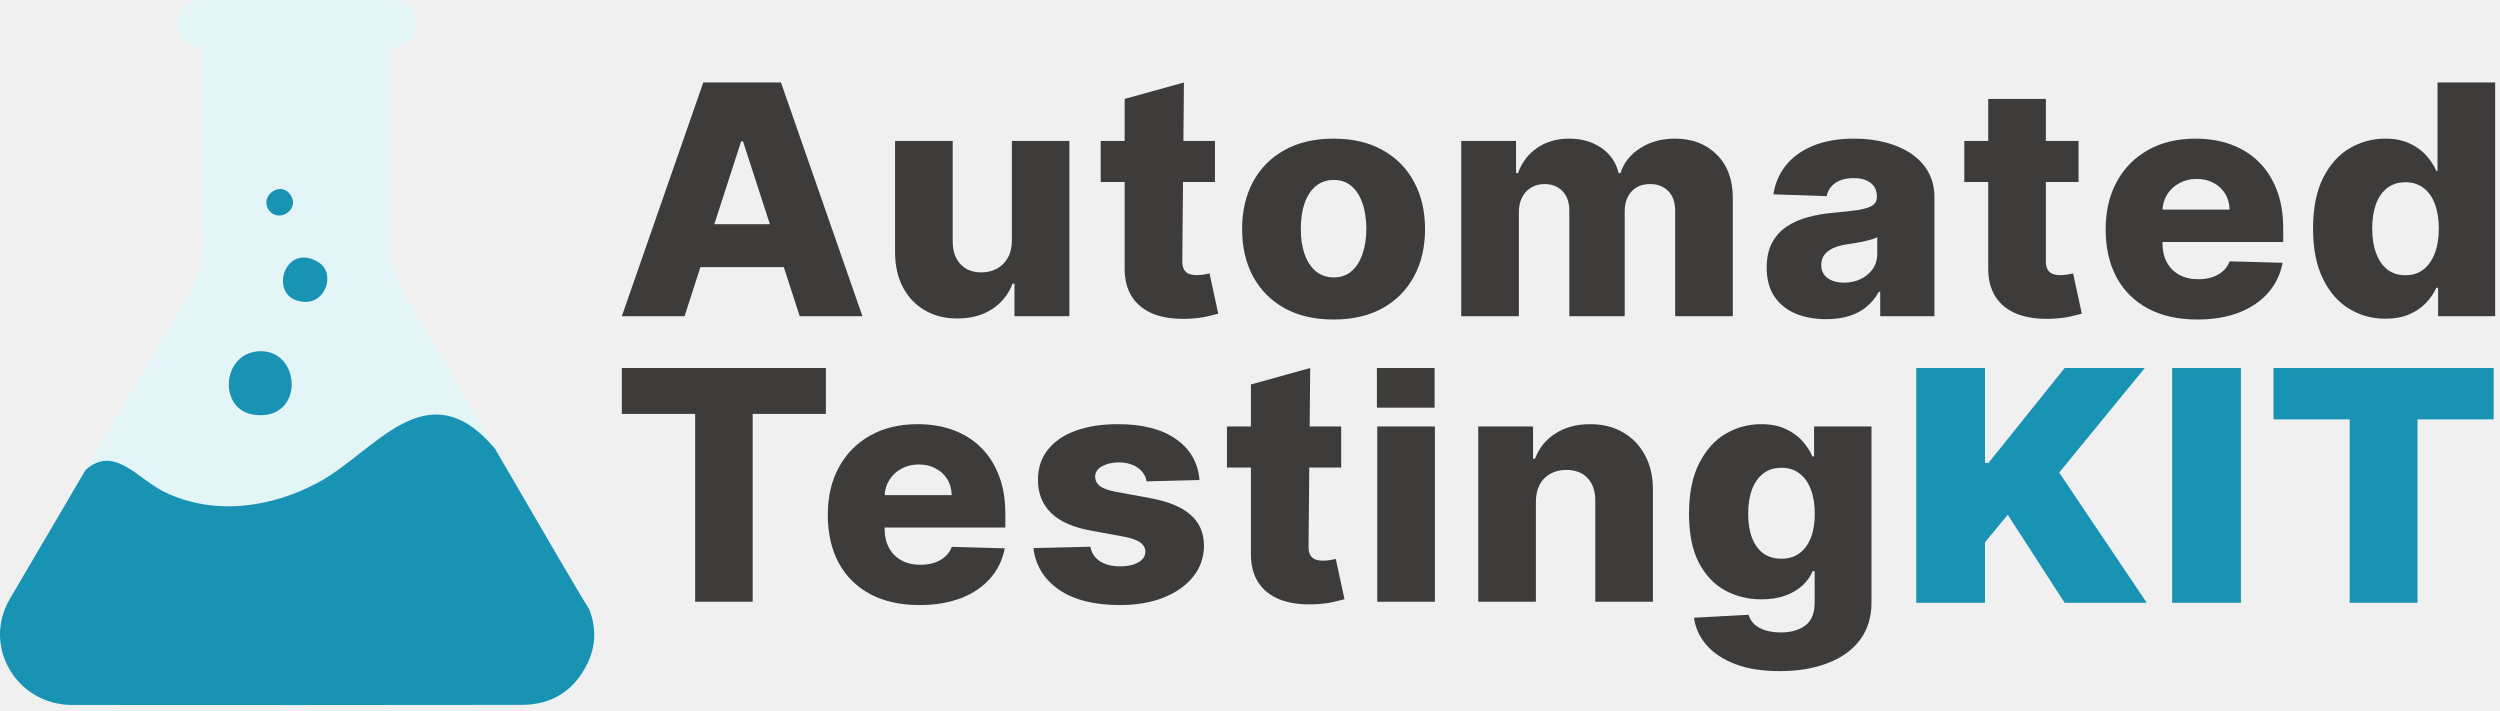
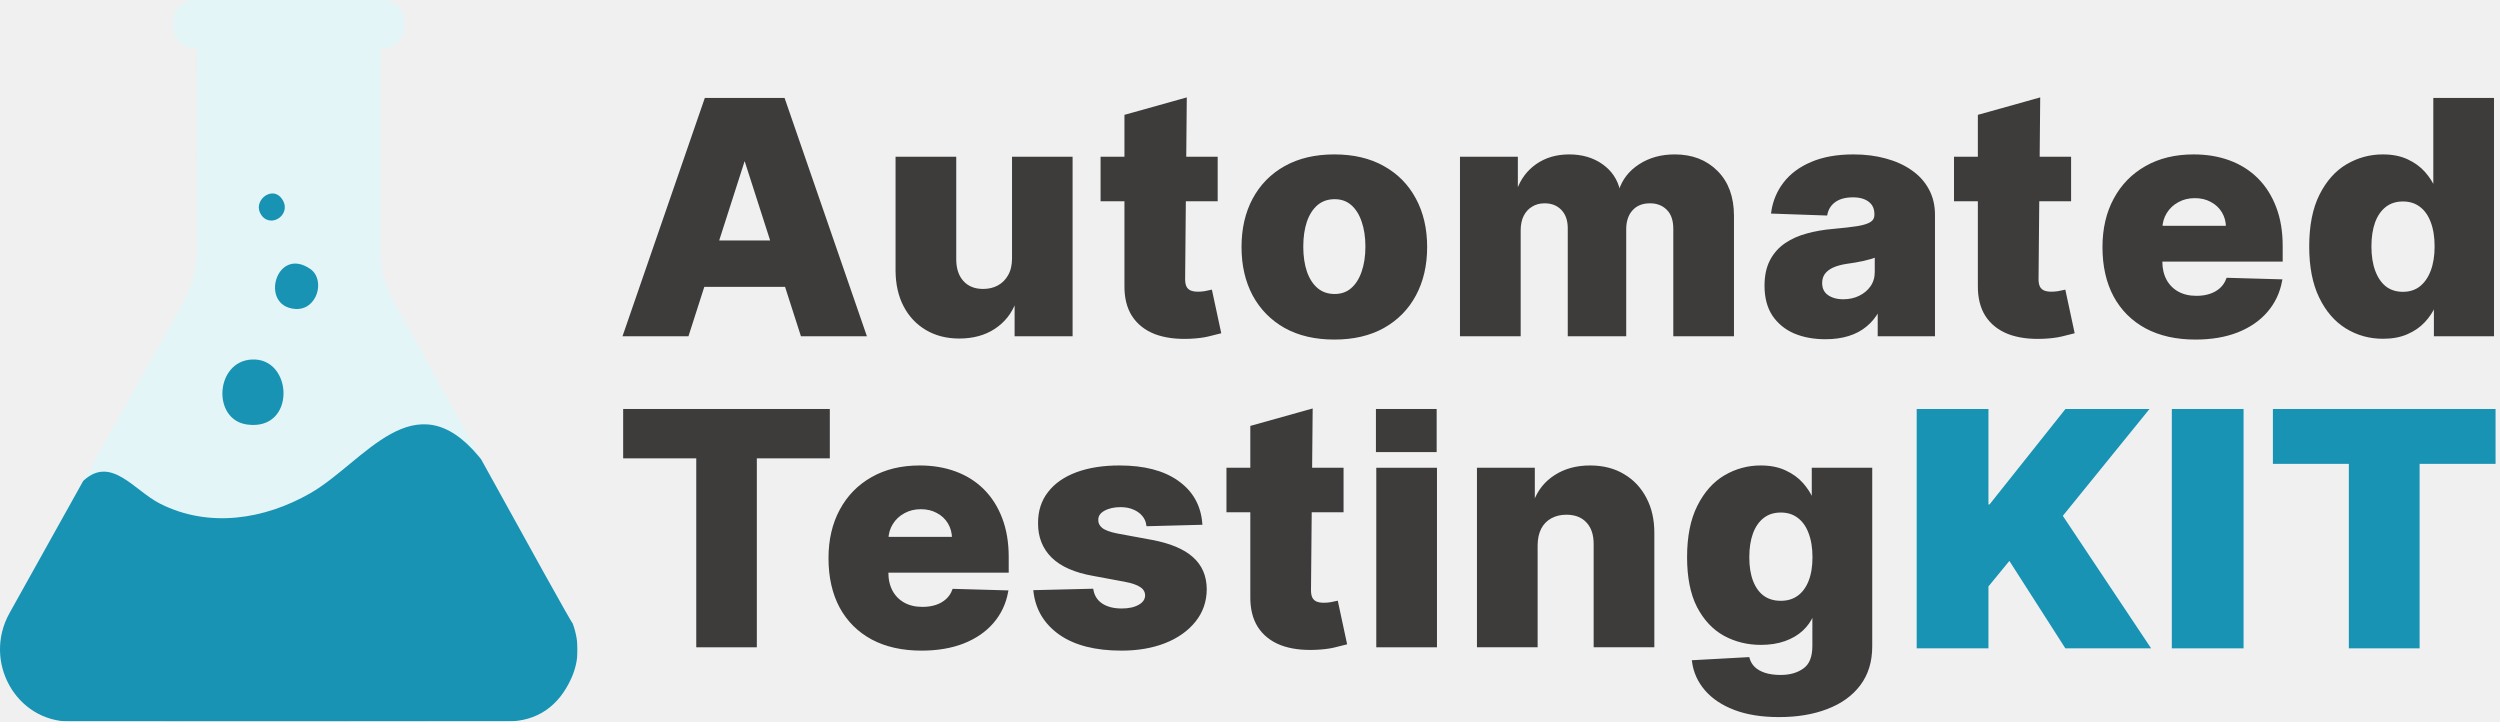
- <svg xmlns="http://www.w3.org/2000/svg" width="394" height="112" viewBox="0 0 394 112" fill="none">
-   <g clip-path="url(#clip0_73_1049)">
-     <path d="M31.931 2.677V3.439C31.931 15.057 31.902 26.679 31.951 38.296C31.965 41.299 31.212 43.995 29.677 46.59C20.266 62.51 10.903 78.449 1.545 94.398C-2.83 101.857 2.6 111.095 11.368 111.1C34.996 111.114 58.625 111.129 82.248 111.086C87.098 111.076 90.604 108.74 92.638 104.433C93.947 101.665 93.942 98.806 92.849 95.976C92.561 95.947 69.935 56.716 63.963 46.609C62.611 44.316 61.694 41.947 61.699 39.261C61.709 27.274 61.699 14.682 61.704 2.691" fill="#E4F5F8" />
-     <path d="M40.791 55.358C47.569 54.989 48.082 66.448 40.038 65.364C34.344 64.597 34.91 55.679 40.791 55.358Z" fill="#1893B4" />
-     <path d="M50.303 41.41C52.83 43.064 51.454 47.856 47.818 47.568C42.004 47.113 44.791 37.807 50.303 41.41Z" fill="#1893B4" />
-     <path d="M42.383 33.126C40.834 31.034 43.981 28.578 45.578 30.454C47.612 32.843 43.995 35.299 42.383 33.126Z" fill="#1893B4" />
-     <path d="M11.373 111.1C35.001 111.114 58.63 111.129 82.253 111.086C87.102 111.076 90.609 108.74 92.643 104.433C93.952 101.665 93.947 98.806 92.854 95.976C92.691 95.962 85.4 83.433 78.008 70.712C77.907 70.597 77.806 70.472 77.706 70.357C67.182 58.279 59.104 71.158 50.317 75.945C42.858 80.008 33.831 81.346 25.94 77.547C21.715 75.514 18.016 70.05 13.493 74.051C9.507 80.833 5.526 87.611 1.545 94.398C-2.83 101.857 2.6 111.095 11.368 111.1H11.373Z" fill="#1893B4" />
-     <path d="M62.208 0H31.447C29.593 0 28.089 1.503 28.089 3.358V4.053C28.089 5.908 29.593 7.411 31.447 7.411H62.208C64.062 7.411 65.566 5.908 65.566 4.053V3.358C65.566 1.503 64.062 0 62.208 0Z" fill="#E4F5F8" />
+ <svg xmlns="http://www.w3.org/2000/svg" width="388" height="112" viewBox="0 0 388 112" fill="none">
+   <g clip-path="url(#clip0_246_1193)">
+     <path d="M106.667 51.935H96.964L109.567 15.448H121.587L134.191 51.935H124.487L115.714 24.641H115.422L106.667 51.935ZM105.372 37.575H125.655V44.274H105.372V37.575Z" fill="#3E3B3B" />
+     <path d="M157.315 40.123V24.57H166.216V51.934H157.717V46.839H157.425C156.805 48.514 155.747 49.844 154.251 50.83C152.768 51.804 150.974 52.291 148.87 52.291C146.961 52.291 145.283 51.863 143.836 51.008C142.389 50.153 141.264 48.959 140.462 47.427C139.659 45.883 139.252 44.078 139.24 42.011V24.57H148.159V40.301C148.171 41.786 148.573 42.956 149.363 43.811C150.153 44.666 151.229 45.093 152.591 45.093C153.479 45.093 154.275 44.903 154.981 44.523C155.698 44.131 156.264 43.567 156.677 42.831C157.103 42.083 157.315 41.18 157.315 40.123Z" fill="#3E3B3B" />
+     <path d="M188.734 24.57V30.983H171.06V24.57H188.734ZM174.763 18.014L183.937 15.448L183.682 43.33C183.682 43.864 183.767 44.298 183.937 44.63C184.12 44.951 184.381 45.182 184.722 45.325C185.062 45.456 185.469 45.521 185.944 45.521C186.284 45.521 186.643 45.491 187.02 45.432C187.409 45.361 187.701 45.301 187.895 45.254L189.245 51.543C188.82 51.661 188.218 51.81 187.439 51.988C186.673 52.166 185.755 52.279 184.685 52.327C182.594 52.422 180.8 52.184 179.304 51.614C177.821 51.032 176.684 50.129 175.894 48.906C175.115 47.683 174.739 46.145 174.763 44.292V18.014Z" fill="#3E3B3B" />
+     <path d="M207.09 52.451C204.146 52.451 201.617 51.863 199.501 50.688C197.397 49.5 195.774 47.849 194.631 45.735C193.5 43.609 192.935 41.144 192.935 38.341C192.935 35.526 193.5 33.062 194.631 30.948C195.774 28.822 197.397 27.171 199.501 25.995C201.617 24.807 204.146 24.214 207.09 24.214C210.032 24.214 212.555 24.807 214.659 25.995C216.774 27.171 218.398 28.822 219.529 30.948C220.672 33.062 221.243 35.526 221.243 38.341C221.243 41.144 220.672 43.609 219.529 45.735C218.398 47.849 216.774 49.5 214.659 50.688C212.555 51.863 210.032 52.451 207.09 52.451ZM207.144 45.877C208.213 45.877 209.12 45.557 209.862 44.915C210.603 44.274 211.169 43.383 211.558 42.243C211.96 41.103 212.161 39.784 212.161 38.288C212.161 36.768 211.96 35.437 211.558 34.297C211.169 33.157 210.603 32.266 209.862 31.625C209.12 30.983 208.213 30.663 207.144 30.663C206.038 30.663 205.101 30.983 204.335 31.625C203.58 32.266 203.003 33.157 202.602 34.297C202.214 35.437 202.019 36.768 202.019 38.288C202.019 39.784 202.214 41.103 202.602 42.243C203.003 43.383 203.58 44.274 204.335 44.915C205.101 45.557 206.038 45.877 207.144 45.877Z" fill="#3E3B3B" />
+     <path d="M226.839 51.935V24.57H235.321V29.594H235.632C236.215 27.931 237.199 26.619 238.585 25.657C239.971 24.695 241.626 24.214 243.546 24.214C245.492 24.214 247.158 24.7 248.544 25.674C249.932 26.648 250.812 27.955 251.189 29.594H251.482C252.005 27.967 253.026 26.666 254.545 25.692C256.065 24.706 257.86 24.214 259.925 24.214C262.578 24.214 264.73 25.045 266.382 26.708C268.037 28.359 268.863 30.627 268.863 33.513V51.935H259.945V35.509C259.945 34.143 259.586 33.103 258.867 32.391C258.151 31.666 257.221 31.304 256.078 31.304C254.85 31.304 253.883 31.696 253.177 32.48C252.484 33.252 252.138 34.291 252.138 35.598V51.935H243.566V35.42C243.566 34.149 243.212 33.145 242.508 32.409C241.801 31.672 240.873 31.304 239.716 31.304C238.939 31.304 238.251 31.488 237.655 31.857C237.06 32.213 236.591 32.724 236.251 33.389C235.923 34.054 235.759 34.838 235.759 35.74V51.935H226.839Z" fill="#3E3B3B" />
+     <path d="M283.315 52.398C281.528 52.398 279.941 52.107 278.555 51.525C277.181 50.931 276.092 50.04 275.289 48.852C274.499 47.653 274.104 46.151 274.104 44.345C274.104 42.825 274.378 41.542 274.924 40.497C275.472 39.452 276.227 38.603 277.186 37.95C278.148 37.296 279.254 36.803 280.507 36.471C281.759 36.126 283.097 35.895 284.52 35.776C286.112 35.633 287.394 35.485 288.367 35.331C289.34 35.164 290.046 34.933 290.483 34.636C290.932 34.327 291.158 33.893 291.158 33.335V33.246C291.158 32.331 290.836 31.625 290.191 31.126C289.546 30.627 288.678 30.378 287.583 30.378C286.404 30.378 285.456 30.627 284.738 31.126C284.02 31.625 283.564 32.314 283.369 33.193L275.144 32.907C275.387 31.245 276.013 29.76 277.022 28.454C278.043 27.135 279.443 26.102 281.217 25.354C283.004 24.594 285.151 24.214 287.657 24.214C289.444 24.214 291.091 24.421 292.598 24.837C294.108 25.241 295.42 25.835 296.538 26.619C297.658 27.391 298.521 28.341 299.129 29.469C299.748 30.597 300.059 31.886 300.059 33.335V51.935H291.67V48.122H291.45C290.952 49.048 290.313 49.833 289.535 50.474C288.768 51.115 287.863 51.596 286.817 51.917C285.784 52.238 284.616 52.398 283.315 52.398ZM286.07 46.697C287.029 46.697 287.894 46.507 288.66 46.127C289.438 45.747 290.058 45.224 290.519 44.559C290.983 43.882 291.212 43.098 291.212 42.207V39.606C290.958 39.737 290.647 39.856 290.282 39.963C289.931 40.069 289.541 40.17 289.116 40.265C288.689 40.36 288.251 40.444 287.801 40.515C287.352 40.586 286.921 40.651 286.508 40.711C285.668 40.841 284.95 41.043 284.356 41.317C283.771 41.59 283.321 41.946 283.004 42.385C282.701 42.813 282.549 43.324 282.549 43.918C282.549 44.82 282.877 45.509 283.533 45.984C284.203 46.459 285.049 46.697 286.07 46.697Z" fill="#3E3B3B" />
+     <path d="M340.728 52.451C337.797 52.451 335.267 51.887 333.14 50.759C331.024 49.619 329.395 47.997 328.252 45.895C327.121 43.781 326.555 41.269 326.555 38.359C326.555 35.532 327.126 33.062 328.269 30.948C329.412 28.822 331.024 27.171 333.103 25.995C335.182 24.807 337.633 24.214 340.454 24.214C342.448 24.214 344.272 24.516 345.926 25.122C347.579 25.728 349.007 26.625 350.212 27.812C351.416 29 352.352 30.467 353.02 32.213C353.69 33.947 354.024 35.936 354.024 38.181V40.355H329.675V35.295H345.725C345.712 34.368 345.488 33.543 345.05 32.819C344.612 32.094 344.009 31.53 343.245 31.126C342.49 30.71 341.621 30.502 340.635 30.502C339.639 30.502 338.745 30.722 337.954 31.162C337.164 31.589 336.539 32.177 336.076 32.925C335.614 33.662 335.371 34.499 335.346 35.437V40.586C335.346 41.703 335.572 42.682 336.022 43.526C336.471 44.357 337.11 45.004 337.936 45.468C338.763 45.931 339.749 46.162 340.892 46.162C341.681 46.162 342.399 46.056 343.044 45.842C343.689 45.628 344.241 45.313 344.704 44.898C345.166 44.482 345.511 43.971 345.743 43.365L353.933 43.597C353.592 45.39 352.845 46.952 351.688 48.282C350.545 49.601 349.044 50.628 347.185 51.364C345.324 52.089 343.172 52.451 340.728 52.451Z" fill="#3E3B3B" />
+     <path d="M369.839 52.327C367.772 52.327 365.894 51.804 364.203 50.759C362.512 49.714 361.162 48.146 360.153 46.056C359.145 43.965 358.639 41.37 358.639 38.27C358.639 35.051 359.163 32.403 360.209 30.324C361.253 28.246 362.622 26.708 364.313 25.71C366.015 24.712 367.845 24.214 369.803 24.214C371.274 24.214 372.532 24.463 373.578 24.962C374.623 25.449 375.487 26.078 376.167 26.85C376.848 27.622 377.366 28.424 377.719 29.255H377.9V15.448H386.821V51.935H377.991V47.499H377.719C377.341 48.342 376.806 49.132 376.113 49.868C375.42 50.605 374.551 51.198 373.505 51.65C372.47 52.101 371.248 52.327 369.839 52.327ZM372.939 45.539C374.022 45.539 374.945 45.242 375.711 44.648C376.478 44.042 377.068 43.193 377.482 42.1C377.895 41.008 378.101 39.725 378.101 38.252C378.101 36.756 377.895 35.467 377.482 34.386C377.08 33.306 376.489 32.474 375.711 31.892C374.945 31.31 374.022 31.019 372.939 31.019C371.833 31.019 370.897 31.316 370.131 31.91C369.364 32.504 368.781 33.341 368.38 34.422C367.99 35.503 367.795 36.779 367.795 38.252C367.795 39.725 367.996 41.008 368.397 42.1C368.799 43.193 369.376 44.042 370.131 44.648C370.897 45.242 371.833 45.539 372.939 45.539Z" fill="#3E3B3B" />
+     <path d="M106.667 51.935H96.964L109.567 15.448H121.587L134.191 51.935H124.487L115.714 24.641H115.422L106.667 51.935ZM105.372 37.575H125.655V44.274H105.372V37.575Z" stroke="#3E3B3B" stroke-width="0.5" />
+     <path d="M157.315 40.123V24.57H166.216V51.934H157.717V46.839H157.425C156.805 48.514 155.747 49.844 154.251 50.83C152.768 51.804 150.974 52.291 148.87 52.291C146.961 52.291 145.283 51.863 143.836 51.008C142.389 50.153 141.264 48.959 140.462 47.427C139.659 45.883 139.252 44.078 139.24 42.011V24.57H148.159V40.301C148.171 41.786 148.573 42.956 149.363 43.811C150.153 44.666 151.229 45.093 152.591 45.093C153.479 45.093 154.275 44.903 154.981 44.523C155.698 44.131 156.264 43.567 156.677 42.831C157.103 42.083 157.315 41.18 157.315 40.123Z" stroke="#3E3B3B" stroke-width="0.5" />
+     <path d="M188.734 24.57V30.983H171.06V24.57H188.734ZM174.763 18.014L183.937 15.448L183.682 43.33C183.682 43.864 183.767 44.298 183.937 44.63C184.12 44.951 184.381 45.182 184.722 45.325C185.062 45.456 185.469 45.521 185.944 45.521C186.284 45.521 186.643 45.491 187.02 45.432C187.409 45.361 187.701 45.301 187.895 45.254L189.245 51.543C188.82 51.661 188.218 51.81 187.439 51.988C186.673 52.166 185.755 52.279 184.685 52.327C182.594 52.422 180.8 52.184 179.304 51.614C177.821 51.032 176.684 50.129 175.894 48.906C175.115 47.683 174.739 46.145 174.763 44.292V18.014Z" stroke="#3E3B3B" stroke-width="0.5" />
+     <path d="M207.09 52.451C204.146 52.451 201.617 51.863 199.501 50.688C197.397 49.5 195.774 47.849 194.631 45.735C193.5 43.609 192.935 41.144 192.935 38.341C192.935 35.526 193.5 33.062 194.631 30.948C195.774 28.822 197.397 27.171 199.501 25.995C201.617 24.807 204.146 24.214 207.09 24.214C210.032 24.214 212.555 24.807 214.659 25.995C216.774 27.171 218.398 28.822 219.529 30.948C220.672 33.062 221.243 35.526 221.243 38.341C221.243 41.144 220.672 43.609 219.529 45.735C218.398 47.849 216.774 49.5 214.659 50.688C212.555 51.863 210.032 52.451 207.09 52.451ZM207.144 45.877C208.213 45.877 209.12 45.557 209.862 44.915C210.603 44.274 211.169 43.383 211.558 42.243C211.96 41.103 212.161 39.784 212.161 38.288C212.161 36.768 211.96 35.437 211.558 34.297C211.169 33.157 210.603 32.266 209.862 31.625C209.12 30.983 208.213 30.663 207.144 30.663C206.038 30.663 205.101 30.983 204.335 31.625C203.58 32.266 203.003 33.157 202.602 34.297C202.214 35.437 202.019 36.768 202.019 38.288C202.019 39.784 202.214 41.103 202.602 42.243C203.003 43.383 203.58 44.274 204.335 44.915C205.101 45.557 206.038 45.877 207.144 45.877Z" stroke="#3E3B3B" stroke-width="0.5" />
+     <path d="M226.839 51.935V24.57H235.321V29.594H235.632C236.215 27.931 237.199 26.619 238.585 25.657C239.971 24.695 241.626 24.214 243.546 24.214C245.492 24.214 247.158 24.7 248.544 25.674C249.932 26.648 250.812 27.955 251.189 29.594H251.482C252.005 27.967 253.026 26.666 254.545 25.692C256.065 24.706 257.86 24.214 259.925 24.214C262.578 24.214 264.73 25.045 266.382 26.708C268.037 28.359 268.863 30.627 268.863 33.513V51.935H259.945V35.509C259.945 34.143 259.586 33.103 258.867 32.391C258.151 31.666 257.221 31.304 256.078 31.304C254.85 31.304 253.883 31.696 253.177 32.48C252.484 33.252 252.138 34.291 252.138 35.598V51.935H243.566V35.42C243.566 34.149 243.212 33.145 242.508 32.409C241.801 31.672 240.873 31.304 239.716 31.304C238.939 31.304 238.251 31.488 237.655 31.857C237.06 32.213 236.591 32.724 236.251 33.389C235.923 34.054 235.759 34.838 235.759 35.74V51.935H226.839Z" stroke="#3E3B3B" stroke-width="0.5" />
+     <path d="M283.315 52.398C281.528 52.398 279.941 52.107 278.555 51.525C277.181 50.931 276.092 50.04 275.289 48.852C274.499 47.653 274.104 46.151 274.104 44.345C274.104 42.825 274.378 41.542 274.924 40.497C275.472 39.452 276.227 38.603 277.186 37.95C278.148 37.296 279.254 36.803 280.507 36.471C281.759 36.126 283.097 35.895 284.52 35.776C286.112 35.633 287.394 35.485 288.367 35.331C289.34 35.164 290.046 34.933 290.483 34.636C290.932 34.327 291.158 33.893 291.158 33.335V33.246C291.158 32.331 290.836 31.625 290.191 31.126C289.546 30.627 288.678 30.378 287.583 30.378C286.404 30.378 285.456 30.627 284.738 31.126C284.02 31.625 283.564 32.314 283.369 33.193L275.144 32.907C275.387 31.245 276.013 29.76 277.022 28.454C278.043 27.135 279.443 26.102 281.217 25.354C283.004 24.594 285.151 24.214 287.657 24.214C289.444 24.214 291.091 24.421 292.598 24.837C294.108 25.241 295.42 25.835 296.538 26.619C297.658 27.391 298.521 28.341 299.129 29.469C299.748 30.597 300.059 31.886 300.059 33.335V51.935H291.67V48.122H291.45C290.952 49.048 290.313 49.833 289.535 50.474C288.768 51.115 287.863 51.596 286.817 51.917C285.784 52.238 284.616 52.398 283.315 52.398ZM286.07 46.697C287.029 46.697 287.894 46.507 288.66 46.127C289.438 45.747 290.058 45.224 290.519 44.559C290.983 43.882 291.212 43.098 291.212 42.207V39.606C290.958 39.737 290.647 39.856 290.282 39.963C289.931 40.069 289.541 40.17 289.116 40.265C288.689 40.36 288.251 40.444 287.801 40.515C287.352 40.586 286.921 40.651 286.508 40.711C285.668 40.841 284.95 41.043 284.356 41.317C283.771 41.59 283.321 41.946 283.004 42.385C282.701 42.813 282.549 43.324 282.549 43.918C282.549 44.82 282.877 45.509 283.533 45.984C284.203 46.459 285.049 46.697 286.07 46.697Z" stroke="#3E3B3B" stroke-width="0.5" />
+     <path d="M340.728 52.451C337.797 52.451 335.267 51.887 333.14 50.759C331.024 49.619 329.395 47.997 328.252 45.895C327.121 43.781 326.555 41.269 326.555 38.359C326.555 35.532 327.126 33.062 328.269 30.948C329.412 28.822 331.024 27.171 333.103 25.995C335.182 24.807 337.633 24.214 340.454 24.214C342.448 24.214 344.272 24.516 345.926 25.122C347.579 25.728 349.007 26.625 350.212 27.812C351.416 29 352.352 30.467 353.02 32.213C353.69 33.947 354.024 35.936 354.024 38.181V40.355H329.675V35.295H345.725C345.712 34.368 345.488 33.543 345.05 32.819C344.612 32.094 344.009 31.53 343.245 31.126C342.49 30.71 341.621 30.502 340.635 30.502C339.639 30.502 338.745 30.722 337.954 31.162C337.164 31.589 336.539 32.177 336.076 32.925C335.614 33.662 335.371 34.499 335.346 35.437V40.586C335.346 41.703 335.572 42.682 336.022 43.526C336.471 44.357 337.11 45.004 337.936 45.468C338.763 45.931 339.749 46.162 340.892 46.162C341.681 46.162 342.399 46.056 343.044 45.842C343.689 45.628 344.241 45.313 344.704 44.898C345.166 44.482 345.511 43.971 345.743 43.365L353.933 43.597C353.592 45.39 352.845 46.952 351.688 48.282C350.545 49.601 349.044 50.628 347.185 51.364C345.324 52.089 343.172 52.451 340.728 52.451Z" stroke="#3E3B3B" stroke-width="0.5" />
+     <path d="M369.839 52.327C367.772 52.327 365.894 51.804 364.203 50.759C362.512 49.714 361.162 48.146 360.153 46.056C359.145 43.965 358.639 41.37 358.639 38.27C358.639 35.051 359.163 32.403 360.209 30.324C361.253 28.246 362.622 26.708 364.313 25.71C366.015 24.712 367.845 24.214 369.803 24.214C371.274 24.214 372.532 24.463 373.578 24.962C374.623 25.449 375.487 26.078 376.167 26.85C376.848 27.622 377.366 28.424 377.719 29.255H377.9V15.448H386.821V51.935H377.991V47.499H377.719C377.341 48.342 376.806 49.132 376.113 49.868C375.42 50.605 374.551 51.198 373.505 51.65C372.47 52.101 371.248 52.327 369.839 52.327ZM372.939 45.539C374.022 45.539 374.945 45.242 375.711 44.648C376.478 44.042 377.068 43.193 377.482 42.1C377.895 41.008 378.101 39.725 378.101 38.252C378.101 36.756 377.895 35.467 377.482 34.386C377.08 33.306 376.489 32.474 375.711 31.892C374.945 31.31 374.022 31.019 372.939 31.019C371.833 31.019 370.897 31.316 370.131 31.91C369.364 32.504 368.781 33.341 368.38 34.422C367.99 35.503 367.795 36.779 367.795 38.252C367.795 39.725 367.996 41.008 368.397 42.1C368.799 43.193 369.376 44.042 370.131 44.648C370.897 45.242 371.833 45.539 372.939 45.539Z" stroke="#3E3B3B" stroke-width="0.5" />
+     <path d="M321.185 24.57V30.983H303.511V24.57H321.185ZM307.213 18.014L316.388 15.448L316.133 43.33C316.133 43.864 316.218 44.298 316.388 44.63C316.571 44.951 316.832 45.182 317.172 45.325C317.513 45.456 317.921 45.521 318.394 45.521C318.735 45.521 319.094 45.491 319.471 45.432C319.861 45.361 320.152 45.301 320.347 45.254L321.696 51.543C321.27 51.661 320.668 51.81 319.89 51.988C319.123 52.166 318.206 52.279 317.137 52.327C315.044 52.422 313.251 52.184 311.755 51.614C310.273 51.032 309.136 50.129 308.344 48.906C307.566 47.683 307.19 46.145 307.213 44.292V18.014Z" fill="#3E3B3B" stroke="#3E3B3B" stroke-width="0.5" />
+     <path d="M213.794 69.915V63.724H222.72V69.915H213.794Z" fill="#3E3B3B" stroke="#3E3B3B" stroke-width="0.5" />
+     <path d="M96.964 70.886V63.724H128.537V70.886H117.21V100.21H108.309V70.886H96.964Z" fill="#3E3B3B" />
+     <path d="M143.006 100.727C140.076 100.727 137.547 100.163 135.419 99.035C133.303 97.895 131.673 96.273 130.53 94.171C129.4 92.057 128.834 89.545 128.834 86.635C128.834 83.808 129.406 81.338 130.549 79.224C131.692 77.098 133.303 75.447 135.382 74.271C137.461 73.083 139.912 72.49 142.733 72.49C144.727 72.49 146.551 72.792 148.205 73.398C149.858 74.004 151.287 74.9 152.491 76.088C153.695 77.276 154.631 78.743 155.3 80.489C155.969 82.223 156.303 84.212 156.303 86.457V88.63H131.953V83.571H148.004C147.992 82.644 147.767 81.819 147.329 81.094C146.891 80.37 146.289 79.806 145.523 79.402C144.77 78.986 143.9 78.778 142.915 78.778C141.918 78.778 141.024 78.998 140.234 79.438C139.443 79.865 138.817 80.453 138.355 81.201C137.893 81.938 137.65 82.775 137.626 83.713V88.862C137.626 89.978 137.851 90.958 138.301 91.802C138.75 92.633 139.389 93.28 140.216 93.743C141.043 94.207 142.027 94.438 143.17 94.438C143.961 94.438 144.678 94.331 145.323 94.118C145.967 93.904 146.521 93.589 146.983 93.173C147.445 92.758 147.791 92.247 148.022 91.641L156.212 91.873C155.871 93.666 155.124 95.228 153.968 96.558C152.825 97.877 151.324 98.904 149.463 99.64C147.603 100.365 145.45 100.727 143.006 100.727Z" fill="#3E3B3B" />
+     <path d="M186.345 81.201L178.155 81.415C178.07 80.845 177.839 80.34 177.462 79.901C177.085 79.449 176.593 79.099 175.985 78.85C175.389 78.588 174.696 78.458 173.906 78.458C172.872 78.458 171.99 78.659 171.261 79.063C170.543 79.467 170.191 80.014 170.203 80.702C170.191 81.237 170.41 81.7 170.86 82.092C171.322 82.484 172.142 82.799 173.322 83.036L178.721 84.034C181.518 84.556 183.597 85.424 184.959 86.635C186.333 87.846 187.026 89.45 187.038 91.445C187.026 93.322 186.454 94.955 185.324 96.344C184.205 97.734 182.673 98.815 180.727 99.587C178.782 100.347 176.556 100.727 174.052 100.727C170.051 100.727 166.895 99.925 164.585 98.322C162.287 96.707 160.974 94.545 160.645 91.837L169.455 91.623C169.65 92.621 170.154 93.381 170.969 93.904C171.784 94.426 172.823 94.688 174.088 94.688C175.231 94.688 176.161 94.48 176.879 94.064C177.596 93.648 177.961 93.096 177.973 92.407C177.961 91.79 177.681 91.297 177.134 90.929C176.587 90.549 175.729 90.251 174.562 90.038L169.674 89.129C166.865 88.63 164.774 87.71 163.4 86.368C162.026 85.014 161.344 83.292 161.357 81.201C161.344 79.372 161.843 77.81 162.852 76.516C163.862 75.209 165.296 74.212 167.157 73.523C169.017 72.834 171.212 72.49 173.741 72.49C177.535 72.49 180.527 73.267 182.715 74.823C184.904 76.367 186.114 78.493 186.345 81.201Z" fill="#3E3B3B" />
+     <path d="M208.271 72.846V79.259H190.596V72.846H208.271ZM194.299 66.29L203.474 63.724L203.217 91.606C203.217 92.14 203.302 92.574 203.474 92.906C203.656 93.227 203.916 93.458 204.258 93.601C204.598 93.732 205.005 93.797 205.48 93.797C205.82 93.797 206.179 93.767 206.555 93.708C206.945 93.637 207.236 93.577 207.431 93.53L208.781 99.819C208.356 99.937 207.754 100.086 206.976 100.264C206.209 100.442 205.291 100.555 204.221 100.602C202.129 100.697 200.335 100.46 198.841 99.89C197.357 99.308 196.22 98.405 195.43 97.182C194.651 95.959 194.274 94.42 194.299 92.568V66.29Z" fill="#3E3B3B" />
+     <path d="M213.848 100.21V72.846H222.768V100.21H213.848Z" fill="#3E3B3B" />
+     <path d="M238.39 84.604V100.21H229.472V72.846H237.954V77.87H238.263C238.884 76.195 239.942 74.883 241.436 73.933C242.932 72.971 244.714 72.49 246.781 72.49C248.75 72.49 250.459 72.923 251.907 73.79C253.366 74.645 254.497 75.845 255.3 77.389C256.115 78.921 256.514 80.714 256.503 82.769V100.21H247.585V84.479C247.596 82.959 247.2 81.771 246.397 80.916C245.608 80.061 244.508 79.634 243.096 79.634C242.16 79.634 241.334 79.835 240.616 80.239C239.911 80.631 239.363 81.195 238.975 81.932C238.597 82.668 238.404 83.559 238.39 84.604Z" fill="#3E3B3B" />
+     <path d="M276.111 111.042C273.449 111.042 271.17 110.68 269.272 109.956C267.374 109.231 265.886 108.24 264.803 106.98C263.72 105.721 263.07 104.296 262.852 102.705L271.297 102.242C271.455 102.8 271.747 103.287 272.171 103.702C272.61 104.118 273.175 104.439 273.868 104.664C274.573 104.89 275.401 105.003 276.349 105.003C277.845 105.003 279.078 104.647 280.051 103.934C281.037 103.233 281.53 102.004 281.53 100.246V95.436H281.219C280.866 96.279 280.331 97.033 279.615 97.699C278.897 98.364 278.003 98.886 276.934 99.266C275.876 99.646 274.66 99.836 273.285 99.836C271.241 99.836 269.369 99.373 267.668 98.447C265.977 97.509 264.622 96.059 263.599 94.1C262.591 92.128 262.085 89.593 262.085 86.493C262.085 83.297 262.608 80.667 263.655 78.6C264.699 76.522 266.068 74.984 267.759 73.986C269.461 72.988 271.291 72.49 273.249 72.49C274.719 72.49 275.978 72.739 277.024 73.238C278.082 73.725 278.951 74.354 279.632 75.126C280.314 75.898 280.829 76.7 281.182 77.531H281.437V72.846H290.321V100.317C290.321 102.634 289.724 104.587 288.533 106.179C287.342 107.77 285.676 108.976 283.535 109.795C281.395 110.627 278.92 111.042 276.111 111.042ZM276.385 93.494C277.468 93.494 278.391 93.215 279.157 92.657C279.924 92.098 280.514 91.297 280.927 90.251C281.341 89.207 281.547 87.953 281.547 86.493C281.547 85.008 281.341 83.731 280.927 82.662C280.526 81.581 279.935 80.75 279.157 80.168C278.391 79.586 277.468 79.295 276.385 79.295C275.279 79.295 274.343 79.592 273.577 80.186C272.81 80.78 272.227 81.617 271.826 82.698C271.436 83.767 271.241 85.032 271.241 86.493C271.241 87.953 271.442 89.207 271.843 90.251C272.245 91.297 272.822 92.098 273.577 92.657C274.343 93.215 275.279 93.494 276.385 93.494Z" fill="#3E3B3B" />
+     <path d="M96.964 70.886V63.724H128.537V70.886H117.21V100.21H108.309V70.886H96.964Z" stroke="#3E3B3B" stroke-width="0.5" />
+     <path d="M143.006 100.727C140.076 100.727 137.547 100.163 135.419 99.035C133.303 97.895 131.673 96.273 130.53 94.171C129.4 92.057 128.834 89.545 128.834 86.635C128.834 83.808 129.406 81.338 130.549 79.224C131.692 77.098 133.303 75.447 135.382 74.271C137.461 73.083 139.912 72.49 142.733 72.49C144.727 72.49 146.551 72.792 148.205 73.398C149.858 74.004 151.287 74.9 152.491 76.088C153.695 77.276 154.631 78.743 155.3 80.489C155.969 82.223 156.303 84.212 156.303 86.457V88.63H131.953V83.571H148.004C147.992 82.644 147.767 81.819 147.329 81.094C146.891 80.37 146.289 79.806 145.523 79.402C144.77 78.986 143.9 78.778 142.915 78.778C141.918 78.778 141.024 78.998 140.234 79.438C139.443 79.865 138.817 80.453 138.355 81.201C137.893 81.938 137.65 82.775 137.626 83.713V88.862C137.626 89.978 137.851 90.958 138.301 91.802C138.75 92.633 139.389 93.28 140.216 93.743C141.043 94.207 142.027 94.438 143.17 94.438C143.961 94.438 144.678 94.331 145.323 94.118C145.967 93.904 146.521 93.589 146.983 93.173C147.445 92.758 147.791 92.247 148.022 91.641L156.212 91.873C155.871 93.666 155.124 95.228 153.968 96.558C152.825 97.877 151.324 98.904 149.463 99.64C147.603 100.365 145.45 100.727 143.006 100.727Z" stroke="#3E3B3B" stroke-width="0.5" />
+     <path d="M186.345 81.201L178.155 81.415C178.07 80.845 177.839 80.34 177.462 79.901C177.085 79.449 176.593 79.099 175.985 78.85C175.389 78.588 174.696 78.458 173.906 78.458C172.872 78.458 171.99 78.659 171.261 79.063C170.543 79.467 170.191 80.014 170.203 80.702C170.191 81.237 170.41 81.7 170.86 82.092C171.322 82.484 172.142 82.799 173.322 83.036L178.721 84.034C181.518 84.556 183.597 85.424 184.959 86.635C186.333 87.846 187.026 89.45 187.038 91.445C187.026 93.322 186.454 94.955 185.324 96.344C184.205 97.734 182.673 98.815 180.727 99.587C178.782 100.347 176.556 100.727 174.052 100.727C170.051 100.727 166.895 99.925 164.585 98.322C162.287 96.707 160.974 94.545 160.645 91.837L169.455 91.623C169.65 92.621 170.154 93.381 170.969 93.904C171.784 94.426 172.823 94.688 174.088 94.688C175.231 94.688 176.161 94.48 176.879 94.064C177.596 93.648 177.961 93.096 177.973 92.407C177.961 91.79 177.681 91.297 177.134 90.929C176.587 90.549 175.729 90.251 174.562 90.038L169.674 89.129C166.865 88.63 164.774 87.71 163.4 86.368C162.026 85.014 161.344 83.292 161.357 81.201C161.344 79.372 161.843 77.81 162.852 76.516C163.862 75.209 165.296 74.212 167.157 73.523C169.017 72.834 171.212 72.49 173.741 72.49C177.535 72.49 180.527 73.267 182.715 74.823C184.904 76.367 186.114 78.493 186.345 81.201Z" stroke="#3E3B3B" stroke-width="0.5" />
+     <path d="M208.271 72.846V79.259H190.596V72.846H208.271ZM194.299 66.29L203.474 63.724L203.217 91.606C203.217 92.14 203.302 92.574 203.474 92.906C203.656 93.227 203.916 93.458 204.258 93.601C204.598 93.732 205.005 93.797 205.48 93.797C205.82 93.797 206.179 93.767 206.555 93.708C206.945 93.637 207.236 93.577 207.431 93.53L208.781 99.819C208.356 99.937 207.754 100.086 206.976 100.264C206.209 100.442 205.291 100.555 204.221 100.602C202.129 100.697 200.335 100.46 198.841 99.89C197.357 99.308 196.22 98.405 195.43 97.182C194.651 95.959 194.274 94.42 194.299 92.568V66.29Z" stroke="#3E3B3B" stroke-width="0.5" />
+     <path d="M213.848 100.21V72.846H222.768V100.21H213.848Z" stroke="#3E3B3B" stroke-width="0.5" />
+     <path d="M238.39 84.604V100.21H229.472V72.846H237.954V77.87H238.263C238.884 76.195 239.942 74.883 241.436 73.933C242.932 72.971 244.714 72.49 246.781 72.49C248.75 72.49 250.459 72.923 251.907 73.79C253.366 74.645 254.497 75.845 255.3 77.389C256.115 78.921 256.514 80.714 256.503 82.769V100.21H247.585V84.479C247.596 82.959 247.2 81.771 246.397 80.916C245.608 80.061 244.508 79.634 243.096 79.634C242.16 79.634 241.334 79.835 240.616 80.239C239.911 80.631 239.363 81.195 238.975 81.932C238.597 82.668 238.404 83.559 238.39 84.604Z" stroke="#3E3B3B" stroke-width="0.5" />
+     <path d="M276.111 111.042C273.449 111.042 271.17 110.68 269.272 109.956C267.374 109.231 265.886 108.24 264.803 106.98C263.72 105.721 263.07 104.296 262.852 102.705L271.297 102.242C271.455 102.8 271.747 103.287 272.171 103.702C272.61 104.118 273.175 104.439 273.868 104.664C274.573 104.89 275.401 105.003 276.349 105.003C277.845 105.003 279.078 104.647 280.051 103.934C281.037 103.233 281.53 102.004 281.53 100.246V95.436H281.219C280.866 96.279 280.331 97.033 279.615 97.699C278.897 98.364 278.003 98.886 276.934 99.266C275.876 99.646 274.66 99.836 273.285 99.836C271.241 99.836 269.369 99.373 267.668 98.447C265.977 97.509 264.622 96.059 263.599 94.1C262.591 92.128 262.085 89.593 262.085 86.493C262.085 83.297 262.608 80.667 263.655 78.6C264.699 76.522 266.068 74.984 267.759 73.986C269.461 72.988 271.291 72.49 273.249 72.49C274.719 72.49 275.978 72.739 277.024 73.238C278.082 73.725 278.951 74.354 279.632 75.126C280.314 75.898 280.829 76.7 281.182 77.531H281.437V72.846H290.321V100.317C290.321 102.634 289.724 104.587 288.533 106.179C287.342 107.77 285.676 108.976 283.535 109.795C281.395 110.627 278.92 111.042 276.111 111.042ZM276.385 93.494C277.468 93.494 278.391 93.215 279.157 92.657C279.924 92.098 280.514 91.297 280.927 90.251C281.341 89.207 281.547 87.953 281.547 86.493C281.547 85.008 281.341 83.731 280.927 82.662C280.526 81.581 279.935 80.75 279.157 80.168C278.391 79.586 277.468 79.295 276.385 79.295C275.279 79.295 274.343 79.592 273.577 80.186C272.81 80.78 272.227 81.617 271.826 82.698C271.436 83.767 271.241 85.032 271.241 86.493C271.241 87.953 271.442 89.207 271.843 90.251C272.245 91.297 272.822 92.098 273.577 92.657C274.343 93.215 275.279 93.494 276.385 93.494Z" stroke="#3E3B3B" stroke-width="0.5" />
+     <path d="M297.72 100.374V63.724H308.358V78.542H308.894L320.681 63.724H333.08L319.839 80.045L333.387 100.374H320.681L311.879 86.631L308.358 90.925V100.374H297.72Z" fill="#1893B4" />
+     <path d="M347.953 63.724V100.374H337.315V63.724H347.953Z" fill="#1893B4" />
+     <path d="M353.003 71.741V63.724H387.062V71.741H375.275V100.374H364.79V71.741H353.003Z" fill="#1893B4" />
+     <path d="M297.72 100.374V63.724H308.358V78.542H308.894L320.681 63.724H333.08L319.839 80.045L333.387 100.374H320.681L311.879 86.631L308.358 90.925V100.374H297.72Z" stroke="#1893B4" stroke-width="0.5" />
+     <path d="M347.953 63.724V100.374H337.315V63.724H347.953Z" stroke="#1893B4" stroke-width="0.5" />
+     <path d="M353.003 71.741V63.724H387.062V71.741H375.275V100.374H364.79V71.741H353.003Z" stroke="#1893B4" stroke-width="0.5" />
+     <mask id="mask0_246_1193" style="mask-type:luminance" maskUnits="userSpaceOnUse" x="0" y="0" width="90" height="112">
+       <path d="M89.637 0H0V112H89.637V0Z" fill="white" />
+     </mask>
+     <g mask="url(#mask0_246_1193)">
+       <path d="M30.563 2.698V3.466C30.563 15.176 30.536 26.89 30.581 38.6C30.595 41.626 29.874 44.343 28.405 46.959C19.398 63.005 10.436 79.071 1.478 95.146C-2.709 102.664 2.488 111.976 10.881 111.98C33.497 111.995 56.113 112.009 78.724 111.966C83.365 111.956 86.722 109.602 88.668 105.26C89.922 102.471 89.917 99.589 88.87 96.737C88.595 96.708 66.939 57.165 61.223 46.978C59.928 44.667 59.051 42.279 59.056 39.572C59.065 27.49 59.056 14.799 59.06 2.712" fill="#E4F5F8" />
+       <path d="M39.043 55.797C45.53 55.424 46.022 66.975 38.322 65.882C32.873 65.108 33.414 56.12 39.043 55.797Z" fill="#1893B4" />
+       <path d="M48.147 41.737C50.567 43.405 49.249 48.235 45.769 47.945C40.205 47.486 42.872 38.107 48.147 41.737Z" fill="#1893B4" />
+       <path d="M40.567 33.388C39.084 31.28 42.096 28.805 43.625 30.695C45.572 33.103 42.11 35.578 40.567 33.388Z" fill="#1893B4" />
+       <path d="M10.886 111.981C33.501 111.995 56.117 112.01 78.729 111.966C83.37 111.957 86.726 109.602 88.673 105.261C89.926 102.471 89.922 99.59 88.875 96.737C88.719 96.723 81.74 84.094 74.665 71.273C74.569 71.157 74.473 71.031 74.376 70.915C64.303 58.741 56.572 71.722 48.161 76.547C41.022 80.642 32.381 81.991 24.829 78.162C20.784 76.112 17.244 70.606 12.915 74.638C9.1 81.474 5.289 88.305 1.478 95.147C-2.709 102.664 2.488 111.976 10.881 111.981H10.886Z" fill="#1893B4" />
+       <path d="M59.542 0H30.1C28.325 0 26.886 1.515 26.886 3.384V4.085C26.886 5.954 28.325 7.47 30.1 7.47H59.542C61.318 7.47 62.756 5.954 62.756 4.085V3.384C62.756 1.515 61.318 0 59.542 0Z" fill="#E4F5F8" />
+     </g>
  </g>
-   <path d="M302 95V58H312.836V72.959H313.382L325.388 58H338.017L324.53 74.477L338.329 95H325.388L316.422 81.125L312.836 85.461V95H302Z" fill="#1893B4" />
-   <path d="M353.167 58V95H342.33V58H353.167Z" fill="#1893B4" />
-   <path d="M358.308 66.094V58H393V66.094H380.994V95H370.314V66.094H358.308Z" fill="#1893B4" />
-   <path d="M217 64.25V58H226.091V64.25H217Z" fill="#3E3B3B" />
-   <path d="M98 65.23V58H130.159V65.23H118.622V94.835H109.556V65.23H98Z" fill="#3E3B3B" />
-   <path d="M144.898 95.356C141.913 95.356 139.336 94.787 137.169 93.647C135.014 92.496 133.354 90.86 132.19 88.737C131.038 86.603 130.462 84.067 130.462 81.129C130.462 78.276 131.044 75.782 132.209 73.647C133.373 71.501 135.014 69.835 137.132 68.647C139.25 67.448 141.745 66.849 144.619 66.849C146.65 66.849 148.508 67.155 150.192 67.766C151.877 68.378 153.332 69.283 154.558 70.482C155.784 71.681 156.738 73.162 157.419 74.924C158.101 76.675 158.441 78.683 158.441 80.95V83.144H133.639V78.036H149.988C149.976 77.101 149.746 76.267 149.301 75.536C148.855 74.805 148.242 74.235 147.461 73.827C146.693 73.408 145.808 73.198 144.805 73.198C143.789 73.198 142.879 73.42 142.074 73.863C141.269 74.295 140.631 74.888 140.16 75.644C139.689 76.387 139.442 77.233 139.417 78.18V83.378C139.417 84.505 139.646 85.494 140.104 86.345C140.563 87.185 141.213 87.838 142.055 88.306C142.897 88.773 143.901 89.007 145.065 89.007C145.87 89.007 146.601 88.899 147.257 88.683C147.913 88.468 148.477 88.15 148.948 87.73C149.418 87.311 149.771 86.795 150.007 86.183L158.348 86.417C158.001 88.228 157.24 89.805 156.063 91.147C154.899 92.478 153.369 93.516 151.474 94.259C149.579 94.99 147.387 95.356 144.898 95.356Z" fill="#3E3B3B" />
-   <path d="M189.041 75.644L180.699 75.86C180.613 75.284 180.377 74.775 179.993 74.331C179.609 73.875 179.108 73.522 178.488 73.27C177.882 73.006 177.176 72.874 176.37 72.874C175.318 72.874 174.42 73.078 173.677 73.486C172.946 73.893 172.587 74.445 172.599 75.14C172.587 75.68 172.81 76.147 173.268 76.543C173.739 76.939 174.575 77.257 175.776 77.496L181.275 78.504C184.124 79.031 186.242 79.906 187.629 81.129C189.029 82.353 189.734 83.971 189.747 85.986C189.734 87.88 189.152 89.529 188.001 90.932C186.861 92.335 185.3 93.426 183.319 94.205C181.337 94.972 179.071 95.356 176.519 95.356C172.444 95.356 169.23 94.547 166.877 92.928C164.536 91.297 163.198 89.115 162.864 86.381L171.837 86.165C172.036 87.173 172.55 87.94 173.379 88.468C174.209 88.995 175.268 89.259 176.556 89.259C177.721 89.259 178.668 89.049 179.399 88.629C180.13 88.21 180.501 87.652 180.513 86.957C180.501 86.333 180.216 85.836 179.659 85.464C179.102 85.08 178.228 84.781 177.039 84.565L172.06 83.647C169.199 83.144 167.069 82.215 165.669 80.86C164.27 79.493 163.576 77.754 163.589 75.644C163.576 73.797 164.084 72.221 165.112 70.914C166.14 69.595 167.602 68.588 169.497 67.892C171.392 67.197 173.627 66.849 176.203 66.849C180.068 66.849 183.114 67.634 185.344 69.205C187.573 70.764 188.806 72.91 189.041 75.644Z" fill="#3E3B3B" />
-   <path d="M211.373 67.209V73.683H193.371V67.209H211.373ZM197.142 60.59L206.487 58L206.227 86.147C206.227 86.687 206.314 87.125 206.487 87.46C206.673 87.784 206.939 88.018 207.286 88.162C207.633 88.294 208.048 88.36 208.531 88.36C208.878 88.36 209.243 88.33 209.627 88.27C210.023 88.198 210.321 88.138 210.519 88.09L211.893 94.439C211.46 94.559 210.847 94.709 210.054 94.888C209.274 95.068 208.339 95.182 207.249 95.23C205.119 95.326 203.292 95.086 201.768 94.511C200.257 93.923 199.099 93.012 198.294 91.777C197.502 90.542 197.118 88.989 197.142 87.119V60.59Z" fill="#3E3B3B" />
-   <path d="M217.055 94.835V67.209H226.14V94.835H217.055Z" fill="#3E3B3B" />
-   <path d="M242.053 79.079V94.835H232.969V67.209H241.607V72.281H241.923C242.555 70.59 243.632 69.265 245.156 68.306C246.679 67.335 248.494 66.849 250.599 66.849C252.606 66.849 254.346 67.287 255.82 68.162C257.306 69.025 258.458 70.236 259.275 71.795C260.105 73.342 260.514 75.152 260.502 77.227V94.835H251.417V78.953C251.429 77.418 251.027 76.219 250.209 75.356C249.404 74.493 248.283 74.061 246.847 74.061C245.893 74.061 245.051 74.265 244.32 74.673C243.601 75.068 243.044 75.638 242.648 76.381C242.264 77.125 242.066 78.024 242.053 79.079Z" fill="#3E3B3B" />
-   <path d="M280.475 105.77C277.762 105.77 275.44 105.404 273.508 104.673C271.576 103.941 270.058 102.94 268.956 101.669C267.854 100.398 267.191 98.959 266.968 97.353L275.57 96.885C275.731 97.448 276.028 97.94 276.462 98.36C276.908 98.779 277.483 99.103 278.189 99.331C278.908 99.559 279.75 99.673 280.716 99.673C282.239 99.673 283.497 99.313 284.487 98.594C285.491 97.886 285.992 96.645 285.992 94.871V90.014H285.676C285.317 90.866 284.772 91.627 284.042 92.299C283.311 92.97 282.4 93.498 281.311 93.881C280.233 94.265 278.994 94.457 277.595 94.457C275.514 94.457 273.607 93.989 271.873 93.054C270.151 92.107 268.77 90.644 267.73 88.665C266.702 86.675 266.188 84.115 266.188 80.986C266.188 77.76 266.72 75.104 267.786 73.018C268.851 70.92 270.244 69.367 271.966 68.36C273.7 67.353 275.564 66.849 277.558 66.849C279.056 66.849 280.338 67.101 281.403 67.604C282.481 68.096 283.367 68.731 284.06 69.511C284.754 70.29 285.28 71.1 285.639 71.939H285.899V67.209H294.947V94.942C294.947 97.281 294.34 99.253 293.126 100.86C291.913 102.466 290.216 103.683 288.036 104.511C285.856 105.35 283.336 105.77 280.475 105.77ZM280.753 88.054C281.856 88.054 282.797 87.772 283.577 87.209C284.357 86.645 284.958 85.836 285.379 84.781C285.8 83.725 286.011 82.46 286.011 80.986C286.011 79.487 285.8 78.198 285.379 77.119C284.97 76.028 284.37 75.188 283.577 74.601C282.797 74.013 281.856 73.719 280.753 73.719C279.626 73.719 278.672 74.019 277.892 74.619C277.112 75.218 276.517 76.064 276.109 77.155C275.712 78.234 275.514 79.511 275.514 80.986C275.514 82.46 275.719 83.725 276.127 84.781C276.536 85.836 277.124 86.645 277.892 87.209C278.672 87.772 279.626 88.054 280.753 88.054Z" fill="#3E3B3B" />
-   <path d="M107.884 49.834H98L110.838 13H123.081L135.918 49.834H126.035L117.098 22.281H116.801L107.884 49.834ZM106.565 35.338H127.224V42.101H106.565V35.338Z" fill="#3E3B3B" />
-   <path d="M159.472 37.91V22.209H168.538V49.834H159.881V44.691H159.584C158.952 46.381 157.875 47.724 156.351 48.719C154.84 49.703 153.013 50.194 150.87 50.194C148.926 50.194 147.217 49.763 145.743 48.899C144.269 48.036 143.123 46.831 142.306 45.284C141.488 43.725 141.074 41.903 141.061 39.816V22.209H150.146V38.09C150.158 39.589 150.567 40.77 151.372 41.633C152.177 42.496 153.273 42.928 154.66 42.928C155.565 42.928 156.376 42.736 157.094 42.352C157.825 41.957 158.401 41.387 158.822 40.644C159.255 39.889 159.472 38.977 159.472 37.91Z" fill="#3E3B3B" />
-   <path d="M191.475 22.209V28.683H173.472V22.209H191.475ZM177.244 15.59L186.589 13L186.328 41.148C186.328 41.687 186.415 42.125 186.589 42.46C186.774 42.784 187.041 43.018 187.387 43.162C187.734 43.294 188.149 43.36 188.632 43.36C188.979 43.36 189.344 43.33 189.728 43.27C190.125 43.198 190.422 43.138 190.62 43.09L191.995 49.439C191.561 49.559 190.948 49.709 190.156 49.889C189.375 50.068 188.44 50.182 187.35 50.23C185.22 50.326 183.393 50.086 181.87 49.511C180.359 48.923 179.201 48.012 178.396 46.777C177.603 45.542 177.219 43.989 177.244 42.119V15.59Z" fill="#3E3B3B" />
-   <path d="M210.17 50.356C207.173 50.356 204.597 49.763 202.442 48.575C200.299 47.377 198.646 45.71 197.481 43.575C196.33 41.429 195.754 38.941 195.754 36.111C195.754 33.27 196.33 30.782 197.481 28.648C198.646 26.501 200.299 24.834 202.442 23.648C204.597 22.448 207.173 21.849 210.17 21.849C213.168 21.849 215.738 22.448 217.88 23.648C220.035 24.834 221.689 26.501 222.841 28.648C224.005 30.782 224.587 33.27 224.587 36.111C224.587 38.941 224.005 41.429 222.841 43.575C221.689 45.71 220.035 47.377 217.88 48.575C215.738 49.763 213.168 50.356 210.17 50.356ZM210.226 43.719C211.316 43.719 212.239 43.396 212.994 42.748C213.75 42.101 214.326 41.201 214.722 40.05C215.131 38.899 215.335 37.568 215.335 36.058C215.335 34.523 215.131 33.18 214.722 32.029C214.326 30.878 213.75 29.978 212.994 29.331C212.239 28.683 211.316 28.36 210.226 28.36C209.099 28.36 208.145 28.683 207.365 29.331C206.597 29.978 206.009 30.878 205.6 32.029C205.204 33.18 205.006 34.523 205.006 36.058C205.006 37.568 205.204 38.899 205.6 40.05C206.009 41.201 206.597 42.101 207.365 42.748C208.145 43.396 209.099 43.719 210.226 43.719Z" fill="#3E3B3B" />
-   <path d="M230.287 49.834V22.209H238.926V27.281H239.242C239.837 25.602 240.84 24.277 242.252 23.306C243.664 22.334 245.348 21.849 247.305 21.849C249.287 21.849 250.984 22.34 252.395 23.324C253.807 24.307 254.705 25.626 255.089 27.281H255.387C255.919 25.638 256.96 24.325 258.508 23.342C260.056 22.346 261.883 21.849 263.988 21.849C266.688 21.849 268.881 22.688 270.565 24.367C272.249 26.034 273.092 28.324 273.092 31.237V49.834H264.007V33.252C264.007 31.873 263.642 30.824 262.911 30.104C262.18 29.373 261.233 29.007 260.068 29.007C258.817 29.007 257.833 29.403 257.114 30.194C256.408 30.974 256.055 32.023 256.055 33.342V49.834H247.324V33.162C247.324 31.879 246.964 30.866 246.246 30.122C245.528 29.379 244.58 29.007 243.404 29.007C242.611 29.007 241.911 29.193 241.304 29.565C240.697 29.924 240.221 30.44 239.874 31.111C239.539 31.783 239.372 32.574 239.372 33.486V49.834H230.287Z" fill="#3E3B3B" />
-   <path d="M287.812 50.302C285.991 50.302 284.375 50.008 282.963 49.421C281.563 48.821 280.455 47.922 279.637 46.723C278.832 45.512 278.43 43.995 278.43 42.173C278.43 40.638 278.708 39.343 279.266 38.288C279.823 37.233 280.591 36.375 281.569 35.716C282.548 35.056 283.675 34.559 284.951 34.223C286.226 33.875 287.589 33.642 289.038 33.522C290.66 33.378 291.967 33.228 292.958 33.072C293.949 32.904 294.667 32.67 295.113 32.37C295.571 32.059 295.8 31.621 295.8 31.058V30.968C295.8 30.044 295.472 29.331 294.816 28.827C294.159 28.324 293.274 28.072 292.159 28.072C290.958 28.072 289.992 28.324 289.261 28.827C288.53 29.331 288.066 30.026 287.867 30.914L279.489 30.626C279.736 28.947 280.374 27.448 281.402 26.13C282.443 24.799 283.867 23.755 285.675 23C287.496 22.233 289.682 21.849 292.233 21.849C294.054 21.849 295.732 22.059 297.268 22.478C298.804 22.886 300.141 23.486 301.281 24.277C302.42 25.056 303.3 26.016 303.919 27.155C304.551 28.294 304.867 29.595 304.867 31.058V49.834H296.321V45.986H296.098C295.59 46.921 294.94 47.712 294.147 48.36C293.367 49.007 292.444 49.493 291.379 49.816C290.326 50.14 289.137 50.302 287.812 50.302ZM290.617 44.547C291.595 44.547 292.475 44.355 293.255 43.971C294.048 43.587 294.679 43.06 295.15 42.389C295.621 41.705 295.856 40.914 295.856 40.014V37.389C295.596 37.52 295.28 37.64 294.909 37.748C294.549 37.856 294.153 37.958 293.72 38.054C293.286 38.15 292.84 38.234 292.382 38.306C291.924 38.378 291.484 38.444 291.063 38.504C290.208 38.636 289.478 38.839 288.871 39.115C288.276 39.391 287.818 39.751 287.496 40.194C287.186 40.626 287.031 41.142 287.031 41.741C287.031 42.652 287.366 43.348 288.035 43.827C288.716 44.307 289.577 44.547 290.617 44.547Z" fill="#3E3B3B" />
-   <path d="M327.575 22.209V28.683H309.573V22.209H327.575ZM313.344 15.59H322.429V41.148C322.429 41.687 322.516 42.125 322.689 42.46C322.875 42.784 323.141 43.018 323.488 43.162C323.835 43.294 324.25 43.36 324.733 43.36C325.079 43.36 325.445 43.33 325.829 43.27C326.225 43.198 326.522 43.138 326.721 43.09L328.095 49.439C327.662 49.559 327.049 49.709 326.256 49.889C325.476 50.068 324.541 50.182 323.451 50.23C321.32 50.326 319.494 50.086 317.97 49.511C316.459 48.923 315.301 48.012 314.496 46.777C313.703 45.542 313.319 43.989 313.344 42.119V15.59Z" fill="#3E3B3B" />
-   <path d="M346.289 50.356C343.305 50.356 340.728 49.787 338.561 48.648C336.406 47.496 334.746 45.86 333.582 43.737C332.43 41.603 331.854 39.067 331.854 36.13C331.854 33.276 332.436 30.782 333.6 28.648C334.765 26.501 336.406 24.834 338.524 23.648C340.642 22.448 343.137 21.849 346.011 21.849C348.042 21.849 349.9 22.155 351.584 22.766C353.269 23.378 354.724 24.283 355.95 25.482C357.176 26.681 358.13 28.162 358.811 29.924C359.492 31.675 359.833 33.684 359.833 35.95V38.144H335.031V33.036H351.38C351.367 32.101 351.138 31.267 350.693 30.536C350.247 29.805 349.634 29.235 348.853 28.827C348.085 28.408 347.2 28.198 346.197 28.198C345.181 28.198 344.271 28.42 343.466 28.863C342.661 29.295 342.023 29.889 341.552 30.644C341.081 31.387 340.834 32.233 340.809 33.18V38.378C340.809 39.505 341.038 40.494 341.496 41.345C341.955 42.185 342.605 42.838 343.447 43.306C344.289 43.773 345.292 44.007 346.457 44.007C347.262 44.007 347.992 43.899 348.649 43.684C349.305 43.468 349.869 43.15 350.34 42.73C350.81 42.311 351.163 41.795 351.398 41.184L359.74 41.417C359.393 43.228 358.632 44.805 357.455 46.148C356.291 47.478 354.761 48.516 352.866 49.259C350.971 49.99 348.779 50.356 346.289 50.356Z" fill="#3E3B3B" />
-   <path d="M375.942 50.23C373.836 50.23 371.923 49.703 370.201 48.648C368.479 47.592 367.105 46.01 366.077 43.899C365.049 41.789 364.535 39.169 364.535 36.04C364.535 32.79 365.067 30.116 366.132 28.018C367.198 25.92 368.591 24.367 370.312 23.36C372.046 22.352 373.91 21.849 375.905 21.849C377.403 21.849 378.685 22.101 379.75 22.604C380.815 23.096 381.695 23.731 382.388 24.511C383.082 25.29 383.608 26.099 383.968 26.939H384.153V13H393.238V49.834H384.246V45.356H383.968C383.584 46.207 383.039 47.005 382.333 47.748C381.627 48.492 380.741 49.091 379.676 49.547C378.623 50.002 377.378 50.23 375.942 50.23ZM379.1 43.378C380.202 43.378 381.144 43.078 381.924 42.478C382.704 41.867 383.305 41.01 383.726 39.907C384.147 38.803 384.358 37.508 384.358 36.022C384.358 34.511 384.147 33.21 383.726 32.119C383.317 31.028 382.717 30.188 381.924 29.601C381.144 29.013 380.202 28.719 379.1 28.719C377.973 28.719 377.019 29.019 376.239 29.619C375.459 30.218 374.864 31.064 374.455 32.155C374.059 33.246 373.861 34.535 373.861 36.022C373.861 37.508 374.065 38.803 374.474 39.907C374.883 41.01 375.471 41.867 376.239 42.478C377.019 43.078 377.973 43.378 379.1 43.378Z" fill="#3E3B3B" />
  <defs>
-     <clipPath id="clip0_73_1049">
-       <rect width="93.65" height="111.119" fill="white" />
+     <clipPath id="clip0_246_1193">
+       <rect width="388" height="112" fill="white" />
    </clipPath>
  </defs>
</svg>
